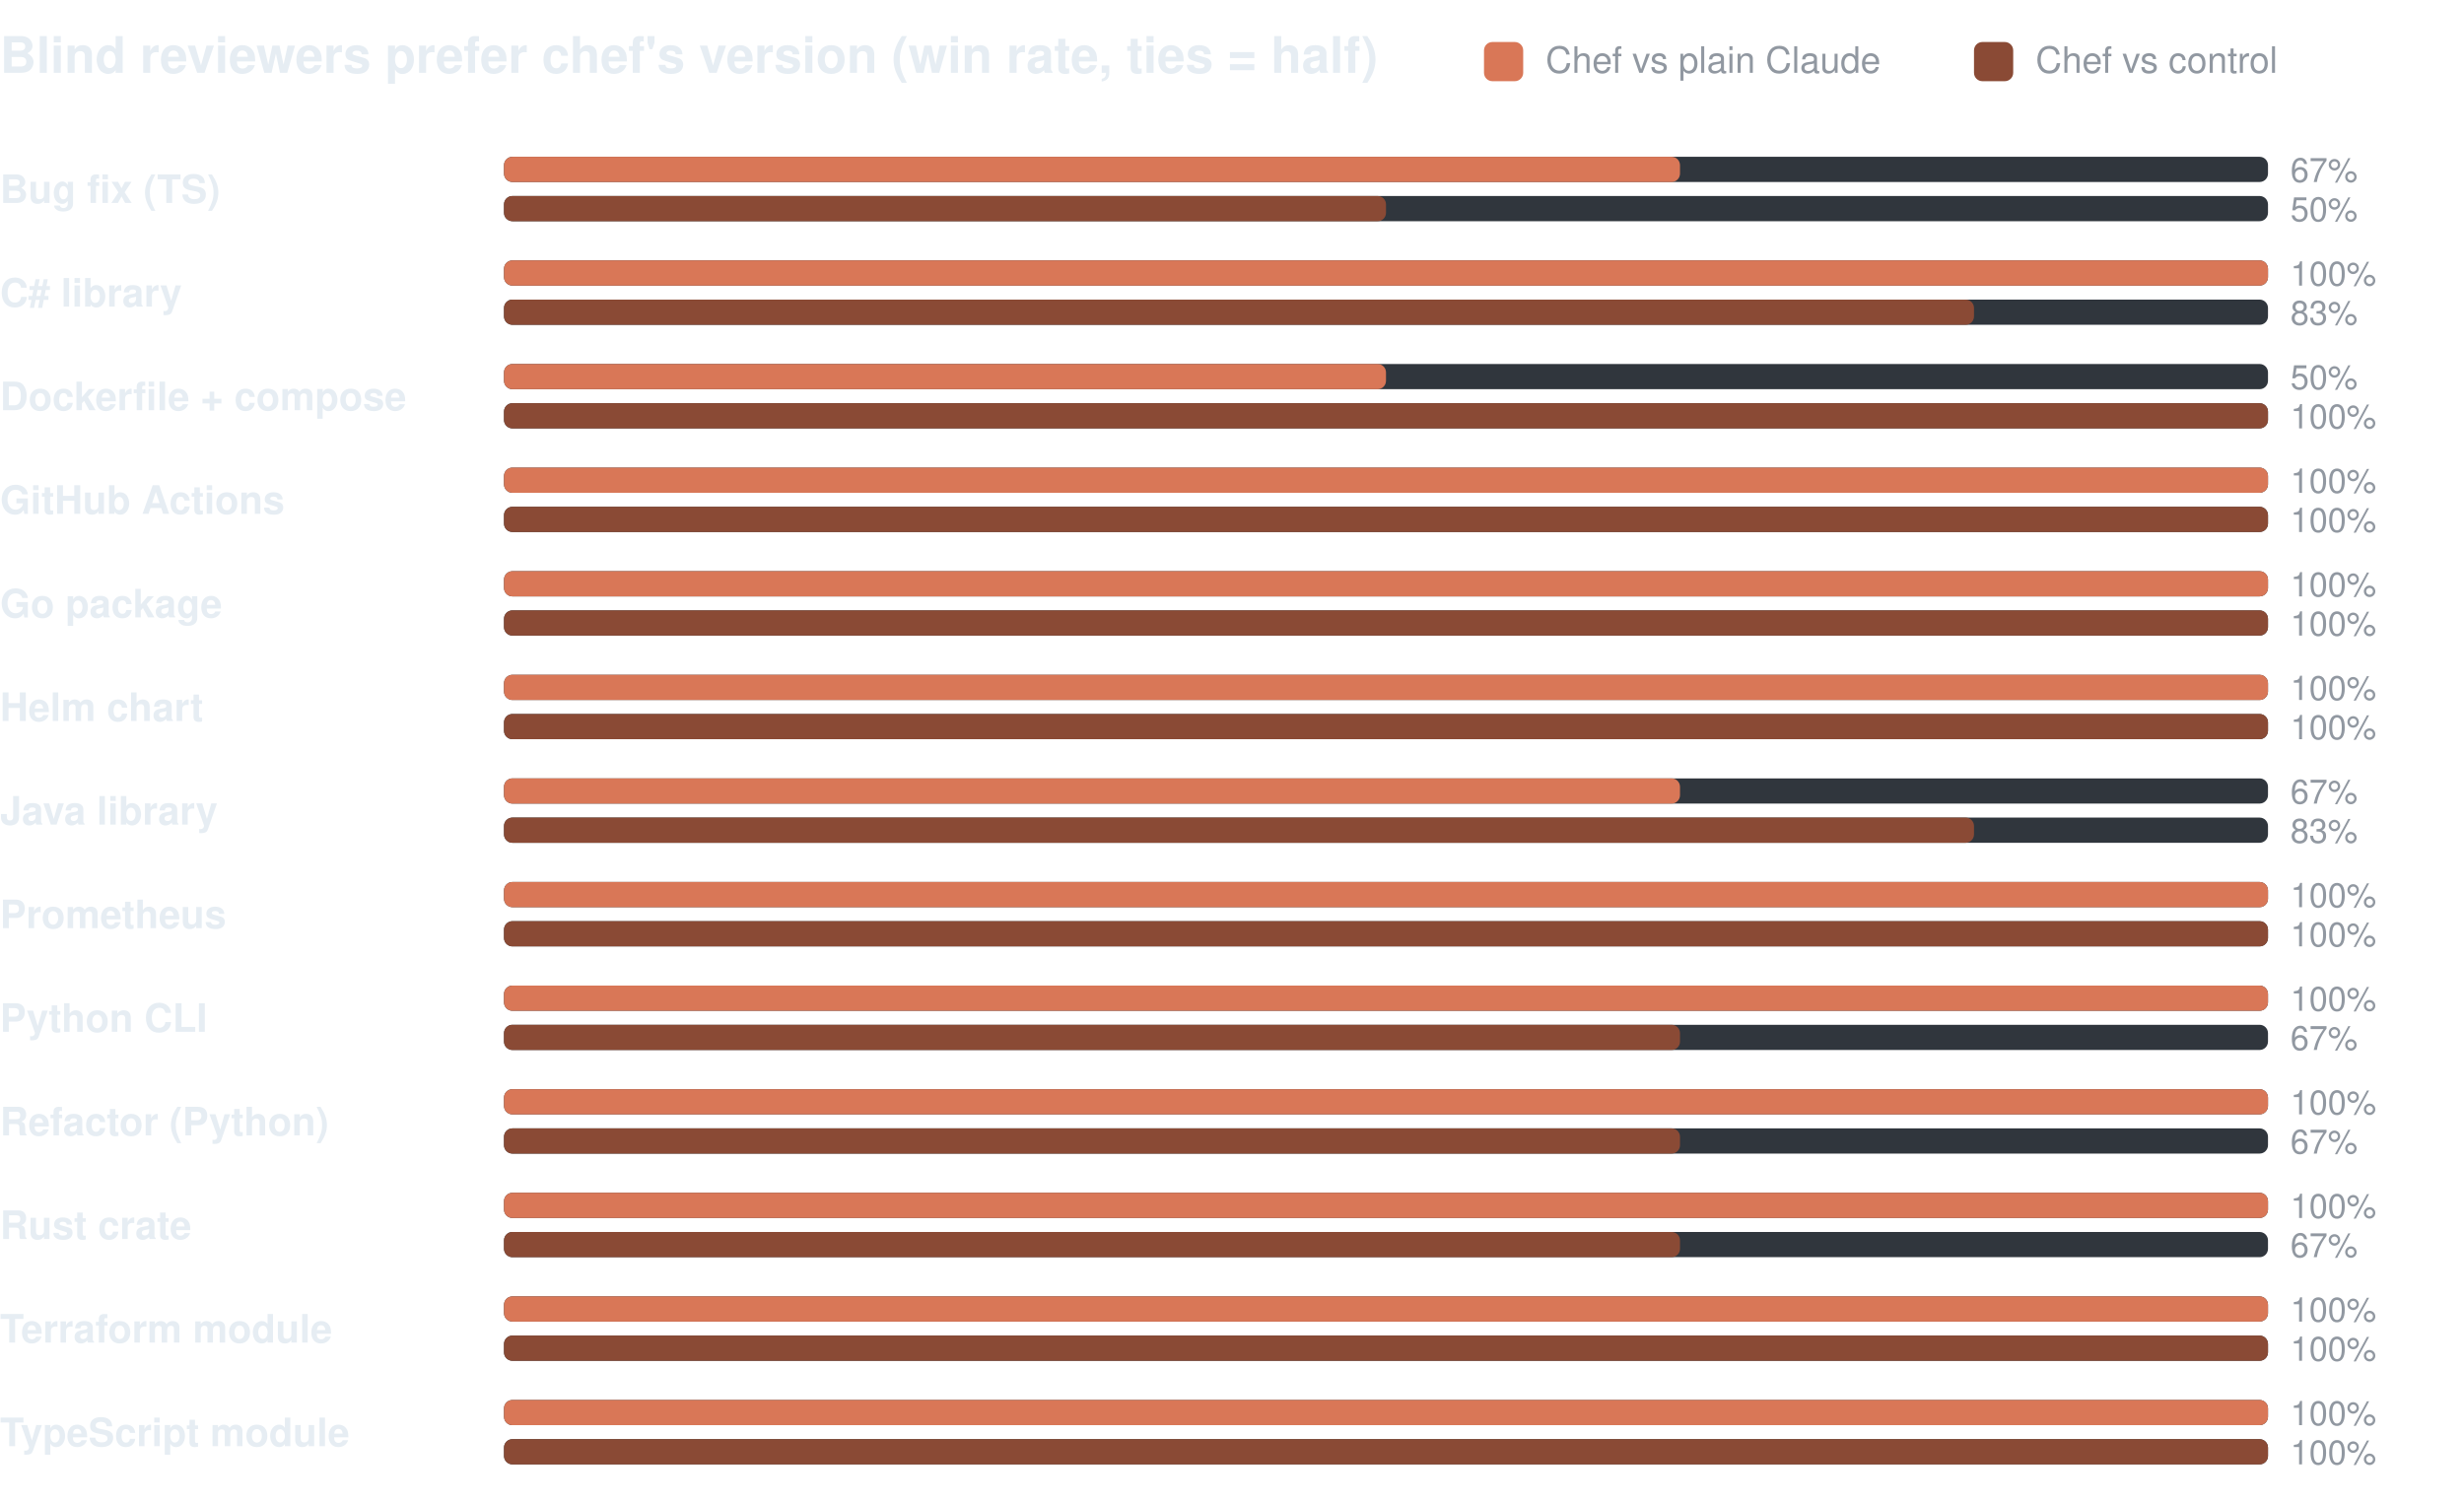
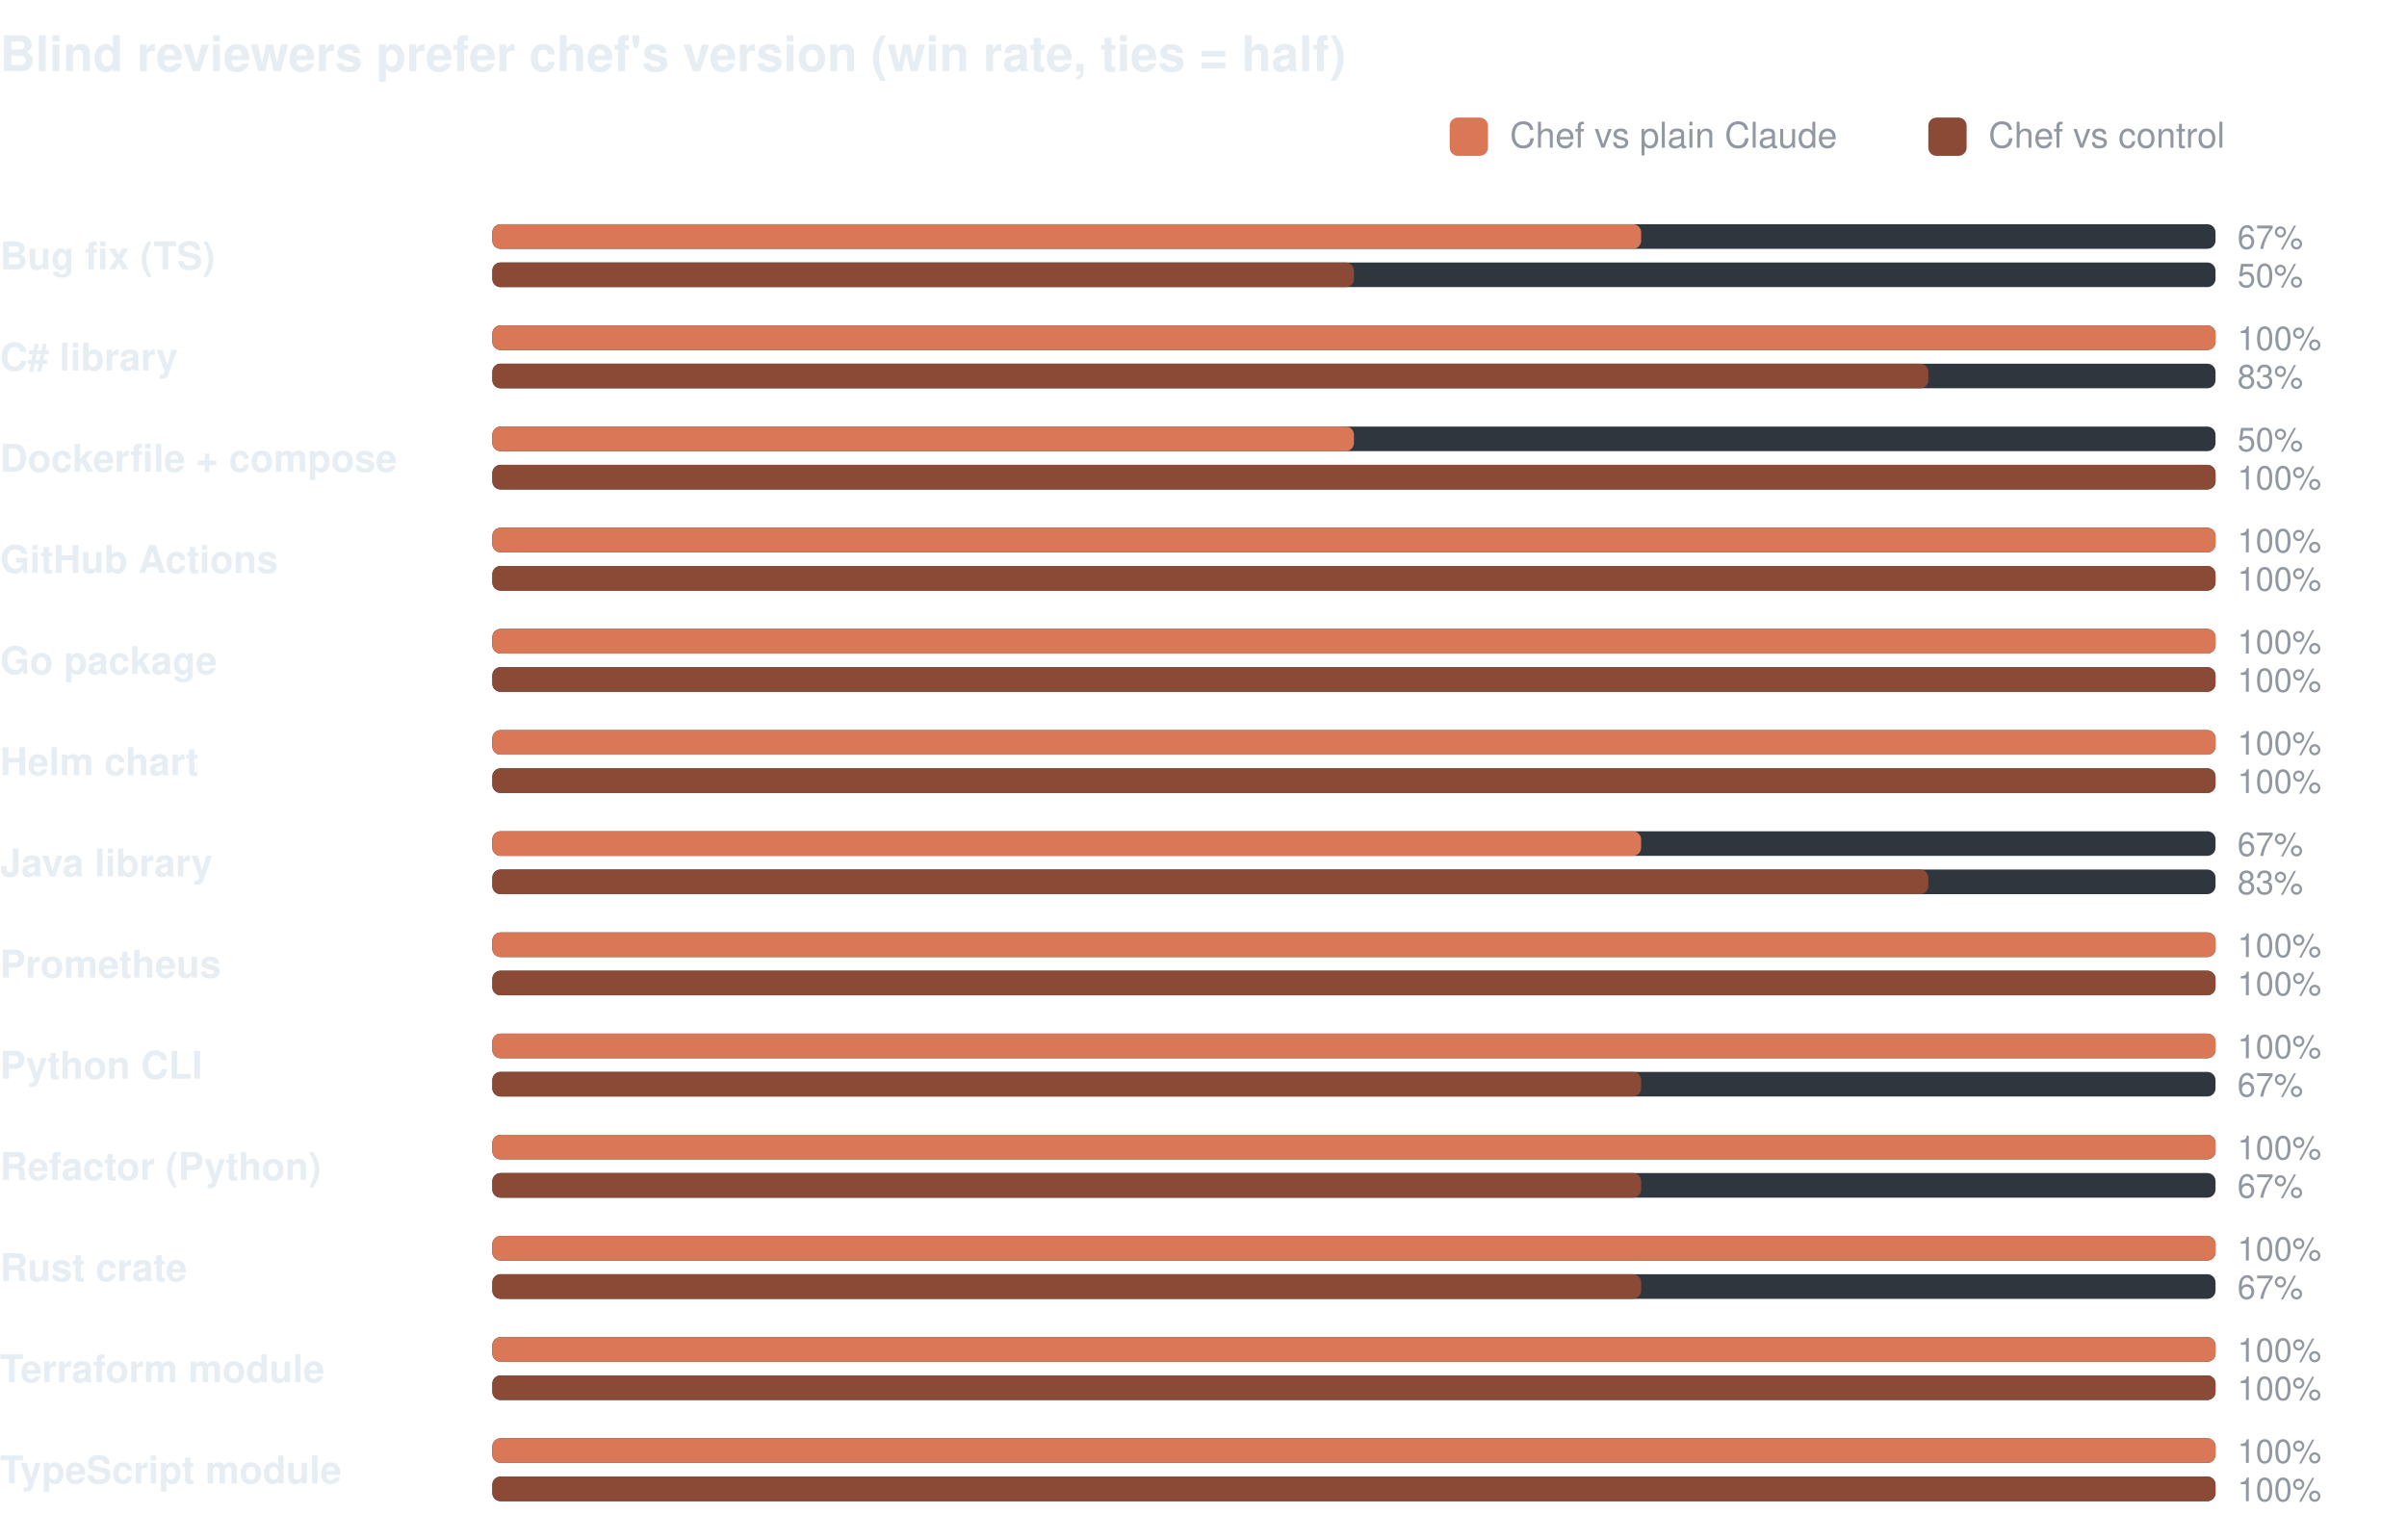
- <svg xmlns="http://www.w3.org/2000/svg" width="880" height="537" viewBox="0 0 880 537" role="img" aria-label="Blind pairwise win rate of chef per task, ties count half: bugfix: Chef vs plain Claude 67%, Chef vs control 50%; csharp: Chef vs plain Claude 100%, Chef vs control 83%; docker: Chef vs plain Claude 50%, Chef vs control 100%; github-actions: Chef vs plain Claude 100%, Chef vs control 100%; go: Chef vs plain Claude 100%, Chef vs control 100%; helm: Chef vs plain Claude 100%, Chef vs control 100%; java: Chef vs plain Claude 67%, Chef vs control 83%; prometheus: Chef vs plain Claude 100%, Chef vs control 100%; python: Chef vs plain Claude 100%, Chef vs control 67%; refactor: Chef vs plain Claude 100%, Chef vs control 67%; rust: Chef vs plain Claude 100%, Chef vs control 67%; terraform: Chef vs plain Claude 100%, Chef vs control 100%; typescript: Chef vs plain Claude 100%, Chef vs control 100%">
+ <svg xmlns="http://www.w3.org/2000/svg" width="880" height="563" viewBox="0 0 880 563" role="img" aria-label="Blind pairwise win rate of chef per task, ties count half: bugfix: Chef vs plain Claude 67%, Chef vs control 50%; csharp: Chef vs plain Claude 100%, Chef vs control 83%; docker: Chef vs plain Claude 50%, Chef vs control 100%; github-actions: Chef vs plain Claude 100%, Chef vs control 100%; go: Chef vs plain Claude 100%, Chef vs control 100%; helm: Chef vs plain Claude 100%, Chef vs control 100%; java: Chef vs plain Claude 67%, Chef vs control 83%; prometheus: Chef vs plain Claude 100%, Chef vs control 100%; python: Chef vs plain Claude 100%, Chef vs control 67%; refactor: Chef vs plain Claude 100%, Chef vs control 67%; rust: Chef vs plain Claude 100%, Chef vs control 67%; terraform: Chef vs plain Claude 100%, Chef vs control 100%; typescript: Chef vs plain Claude 100%, Chef vs control 100%">
  <text x="0.0" y="26.0" fill="#E6EDF3" font-family="-apple-system, BlinkMacSystemFont, 'Segoe UI', Helvetica, Arial, sans-serif" font-size="18" font-weight="600" text-anchor="start">Blind reviewers prefer chef's version (win rate, ties = half)</text>
-   <rect x="530.0" y="15.0" width="14.0" height="14.0" rx="3" fill="#D97757" />
-   <text x="552.0" y="26.0" fill="#9198A1" font-family="-apple-system, BlinkMacSystemFont, 'Segoe UI', Helvetica, Arial, sans-serif" font-size="13" font-weight="400" text-anchor="start">Chef vs plain Claude</text>
-   <rect x="705.0" y="15.0" width="14.0" height="14.0" rx="3" fill="#8A4A35" />
-   <text x="727.0" y="26.0" fill="#9198A1" font-family="-apple-system, BlinkMacSystemFont, 'Segoe UI', Helvetica, Arial, sans-serif" font-size="13" font-weight="400" text-anchor="start">Chef vs control</text>
-   <text x="0.0" y="72.5" fill="#E6EDF3" font-family="-apple-system, BlinkMacSystemFont, 'Segoe UI', Helvetica, Arial, sans-serif" font-size="14" font-weight="600" text-anchor="start">Bug fix (TS)</text>
-   <rect x="180.0" y="56.0" width="630.0" height="9.0" rx="3" fill="#30363D" />
-   <rect x="180.0" y="56.0" width="420.0" height="9.0" rx="3" fill="#D97757" />
-   <text x="818.0" y="65.0" fill="#9198A1" font-family="-apple-system, BlinkMacSystemFont, 'Segoe UI', Helvetica, Arial, sans-serif" font-size="12" font-weight="400" text-anchor="start">67%</text>
-   <rect x="180.0" y="70.0" width="630.0" height="9.0" rx="3" fill="#30363D" />
-   <rect x="180.0" y="70.0" width="315.0" height="9.0" rx="3" fill="#8A4A35" />
-   <text x="818.0" y="79.0" fill="#9198A1" font-family="-apple-system, BlinkMacSystemFont, 'Segoe UI', Helvetica, Arial, sans-serif" font-size="12" font-weight="400" text-anchor="start">50%</text>
-   <text x="0.0" y="109.5" fill="#E6EDF3" font-family="-apple-system, BlinkMacSystemFont, 'Segoe UI', Helvetica, Arial, sans-serif" font-size="14" font-weight="600" text-anchor="start">C# library</text>
-   <rect x="180.0" y="93.0" width="630.0" height="9.0" rx="3" fill="#30363D" />
-   <rect x="180.0" y="93.0" width="630.0" height="9.0" rx="3" fill="#D97757" />
-   <text x="818.0" y="102.0" fill="#9198A1" font-family="-apple-system, BlinkMacSystemFont, 'Segoe UI', Helvetica, Arial, sans-serif" font-size="12" font-weight="400" text-anchor="start">100%</text>
-   <rect x="180.0" y="107.0" width="630.0" height="9.0" rx="3" fill="#30363D" />
-   <rect x="180.0" y="107.0" width="525.0" height="9.0" rx="3" fill="#8A4A35" />
-   <text x="818.0" y="116.0" fill="#9198A1" font-family="-apple-system, BlinkMacSystemFont, 'Segoe UI', Helvetica, Arial, sans-serif" font-size="12" font-weight="400" text-anchor="start">83%</text>
-   <text x="0.0" y="146.5" fill="#E6EDF3" font-family="-apple-system, BlinkMacSystemFont, 'Segoe UI', Helvetica, Arial, sans-serif" font-size="14" font-weight="600" text-anchor="start">Dockerfile + compose</text>
-   <rect x="180.0" y="130.0" width="630.0" height="9.0" rx="3" fill="#30363D" />
-   <rect x="180.0" y="130.0" width="315.0" height="9.0" rx="3" fill="#D97757" />
-   <text x="818.0" y="139.0" fill="#9198A1" font-family="-apple-system, BlinkMacSystemFont, 'Segoe UI', Helvetica, Arial, sans-serif" font-size="12" font-weight="400" text-anchor="start">50%</text>
-   <rect x="180.0" y="144.0" width="630.0" height="9.0" rx="3" fill="#30363D" />
-   <rect x="180.0" y="144.0" width="630.0" height="9.0" rx="3" fill="#8A4A35" />
-   <text x="818.0" y="153.0" fill="#9198A1" font-family="-apple-system, BlinkMacSystemFont, 'Segoe UI', Helvetica, Arial, sans-serif" font-size="12" font-weight="400" text-anchor="start">100%</text>
-   <text x="0.0" y="183.5" fill="#E6EDF3" font-family="-apple-system, BlinkMacSystemFont, 'Segoe UI', Helvetica, Arial, sans-serif" font-size="14" font-weight="600" text-anchor="start">GitHub Actions</text>
-   <rect x="180.0" y="167.0" width="630.0" height="9.0" rx="3" fill="#30363D" />
-   <rect x="180.0" y="167.0" width="630.0" height="9.0" rx="3" fill="#D97757" />
-   <text x="818.0" y="176.0" fill="#9198A1" font-family="-apple-system, BlinkMacSystemFont, 'Segoe UI', Helvetica, Arial, sans-serif" font-size="12" font-weight="400" text-anchor="start">100%</text>
-   <rect x="180.0" y="181.0" width="630.0" height="9.0" rx="3" fill="#30363D" />
-   <rect x="180.0" y="181.0" width="630.0" height="9.0" rx="3" fill="#8A4A35" />
-   <text x="818.0" y="190.0" fill="#9198A1" font-family="-apple-system, BlinkMacSystemFont, 'Segoe UI', Helvetica, Arial, sans-serif" font-size="12" font-weight="400" text-anchor="start">100%</text>
-   <text x="0.0" y="220.5" fill="#E6EDF3" font-family="-apple-system, BlinkMacSystemFont, 'Segoe UI', Helvetica, Arial, sans-serif" font-size="14" font-weight="600" text-anchor="start">Go package</text>
-   <rect x="180.0" y="204.0" width="630.0" height="9.0" rx="3" fill="#30363D" />
-   <rect x="180.0" y="204.0" width="630.0" height="9.0" rx="3" fill="#D97757" />
-   <text x="818.0" y="213.0" fill="#9198A1" font-family="-apple-system, BlinkMacSystemFont, 'Segoe UI', Helvetica, Arial, sans-serif" font-size="12" font-weight="400" text-anchor="start">100%</text>
-   <rect x="180.0" y="218.0" width="630.0" height="9.0" rx="3" fill="#30363D" />
-   <rect x="180.0" y="218.0" width="630.0" height="9.0" rx="3" fill="#8A4A35" />
-   <text x="818.0" y="227.0" fill="#9198A1" font-family="-apple-system, BlinkMacSystemFont, 'Segoe UI', Helvetica, Arial, sans-serif" font-size="12" font-weight="400" text-anchor="start">100%</text>
-   <text x="0.0" y="257.5" fill="#E6EDF3" font-family="-apple-system, BlinkMacSystemFont, 'Segoe UI', Helvetica, Arial, sans-serif" font-size="14" font-weight="600" text-anchor="start">Helm chart</text>
-   <rect x="180.0" y="241.0" width="630.0" height="9.0" rx="3" fill="#30363D" />
-   <rect x="180.0" y="241.0" width="630.0" height="9.0" rx="3" fill="#D97757" />
-   <text x="818.0" y="250.0" fill="#9198A1" font-family="-apple-system, BlinkMacSystemFont, 'Segoe UI', Helvetica, Arial, sans-serif" font-size="12" font-weight="400" text-anchor="start">100%</text>
-   <rect x="180.0" y="255.0" width="630.0" height="9.0" rx="3" fill="#30363D" />
-   <rect x="180.0" y="255.0" width="630.0" height="9.0" rx="3" fill="#8A4A35" />
-   <text x="818.0" y="264.0" fill="#9198A1" font-family="-apple-system, BlinkMacSystemFont, 'Segoe UI', Helvetica, Arial, sans-serif" font-size="12" font-weight="400" text-anchor="start">100%</text>
-   <text x="0.0" y="294.5" fill="#E6EDF3" font-family="-apple-system, BlinkMacSystemFont, 'Segoe UI', Helvetica, Arial, sans-serif" font-size="14" font-weight="600" text-anchor="start">Java library</text>
-   <rect x="180.0" y="278.0" width="630.0" height="9.0" rx="3" fill="#30363D" />
-   <rect x="180.0" y="278.0" width="420.0" height="9.0" rx="3" fill="#D97757" />
-   <text x="818.0" y="287.0" fill="#9198A1" font-family="-apple-system, BlinkMacSystemFont, 'Segoe UI', Helvetica, Arial, sans-serif" font-size="12" font-weight="400" text-anchor="start">67%</text>
-   <rect x="180.0" y="292.0" width="630.0" height="9.0" rx="3" fill="#30363D" />
-   <rect x="180.0" y="292.0" width="525.0" height="9.0" rx="3" fill="#8A4A35" />
-   <text x="818.0" y="301.0" fill="#9198A1" font-family="-apple-system, BlinkMacSystemFont, 'Segoe UI', Helvetica, Arial, sans-serif" font-size="12" font-weight="400" text-anchor="start">83%</text>
-   <text x="0.0" y="331.5" fill="#E6EDF3" font-family="-apple-system, BlinkMacSystemFont, 'Segoe UI', Helvetica, Arial, sans-serif" font-size="14" font-weight="600" text-anchor="start">Prometheus</text>
-   <rect x="180.0" y="315.0" width="630.0" height="9.0" rx="3" fill="#30363D" />
-   <rect x="180.0" y="315.0" width="630.0" height="9.0" rx="3" fill="#D97757" />
-   <text x="818.0" y="324.0" fill="#9198A1" font-family="-apple-system, BlinkMacSystemFont, 'Segoe UI', Helvetica, Arial, sans-serif" font-size="12" font-weight="400" text-anchor="start">100%</text>
-   <rect x="180.0" y="329.0" width="630.0" height="9.0" rx="3" fill="#30363D" />
-   <rect x="180.0" y="329.0" width="630.0" height="9.0" rx="3" fill="#8A4A35" />
-   <text x="818.0" y="338.0" fill="#9198A1" font-family="-apple-system, BlinkMacSystemFont, 'Segoe UI', Helvetica, Arial, sans-serif" font-size="12" font-weight="400" text-anchor="start">100%</text>
-   <text x="0.0" y="368.5" fill="#E6EDF3" font-family="-apple-system, BlinkMacSystemFont, 'Segoe UI', Helvetica, Arial, sans-serif" font-size="14" font-weight="600" text-anchor="start">Python CLI</text>
-   <rect x="180.0" y="352.0" width="630.0" height="9.0" rx="3" fill="#30363D" />
-   <rect x="180.0" y="352.0" width="630.0" height="9.0" rx="3" fill="#D97757" />
-   <text x="818.0" y="361.0" fill="#9198A1" font-family="-apple-system, BlinkMacSystemFont, 'Segoe UI', Helvetica, Arial, sans-serif" font-size="12" font-weight="400" text-anchor="start">100%</text>
-   <rect x="180.0" y="366.0" width="630.0" height="9.0" rx="3" fill="#30363D" />
-   <rect x="180.0" y="366.0" width="420.0" height="9.0" rx="3" fill="#8A4A35" />
-   <text x="818.0" y="375.0" fill="#9198A1" font-family="-apple-system, BlinkMacSystemFont, 'Segoe UI', Helvetica, Arial, sans-serif" font-size="12" font-weight="400" text-anchor="start">67%</text>
-   <text x="0.0" y="405.5" fill="#E6EDF3" font-family="-apple-system, BlinkMacSystemFont, 'Segoe UI', Helvetica, Arial, sans-serif" font-size="14" font-weight="600" text-anchor="start">Refactor (Python)</text>
-   <rect x="180.0" y="389.0" width="630.0" height="9.0" rx="3" fill="#30363D" />
-   <rect x="180.0" y="389.0" width="630.0" height="9.0" rx="3" fill="#D97757" />
-   <text x="818.0" y="398.0" fill="#9198A1" font-family="-apple-system, BlinkMacSystemFont, 'Segoe UI', Helvetica, Arial, sans-serif" font-size="12" font-weight="400" text-anchor="start">100%</text>
-   <rect x="180.0" y="403.0" width="630.0" height="9.0" rx="3" fill="#30363D" />
-   <rect x="180.0" y="403.0" width="420.0" height="9.0" rx="3" fill="#8A4A35" />
-   <text x="818.0" y="412.0" fill="#9198A1" font-family="-apple-system, BlinkMacSystemFont, 'Segoe UI', Helvetica, Arial, sans-serif" font-size="12" font-weight="400" text-anchor="start">67%</text>
-   <text x="0.0" y="442.5" fill="#E6EDF3" font-family="-apple-system, BlinkMacSystemFont, 'Segoe UI', Helvetica, Arial, sans-serif" font-size="14" font-weight="600" text-anchor="start">Rust crate</text>
-   <rect x="180.0" y="426.0" width="630.0" height="9.0" rx="3" fill="#30363D" />
-   <rect x="180.0" y="426.0" width="630.0" height="9.0" rx="3" fill="#D97757" />
-   <text x="818.0" y="435.0" fill="#9198A1" font-family="-apple-system, BlinkMacSystemFont, 'Segoe UI', Helvetica, Arial, sans-serif" font-size="12" font-weight="400" text-anchor="start">100%</text>
-   <rect x="180.0" y="440.0" width="630.0" height="9.0" rx="3" fill="#30363D" />
-   <rect x="180.0" y="440.0" width="420.0" height="9.0" rx="3" fill="#8A4A35" />
-   <text x="818.0" y="449.0" fill="#9198A1" font-family="-apple-system, BlinkMacSystemFont, 'Segoe UI', Helvetica, Arial, sans-serif" font-size="12" font-weight="400" text-anchor="start">67%</text>
-   <text x="0.0" y="479.5" fill="#E6EDF3" font-family="-apple-system, BlinkMacSystemFont, 'Segoe UI', Helvetica, Arial, sans-serif" font-size="14" font-weight="600" text-anchor="start">Terraform module</text>
-   <rect x="180.0" y="463.0" width="630.0" height="9.0" rx="3" fill="#30363D" />
-   <rect x="180.0" y="463.0" width="630.0" height="9.0" rx="3" fill="#D97757" />
-   <text x="818.0" y="472.0" fill="#9198A1" font-family="-apple-system, BlinkMacSystemFont, 'Segoe UI', Helvetica, Arial, sans-serif" font-size="12" font-weight="400" text-anchor="start">100%</text>
-   <rect x="180.0" y="477.0" width="630.0" height="9.0" rx="3" fill="#30363D" />
-   <rect x="180.0" y="477.0" width="630.0" height="9.0" rx="3" fill="#8A4A35" />
-   <text x="818.0" y="486.0" fill="#9198A1" font-family="-apple-system, BlinkMacSystemFont, 'Segoe UI', Helvetica, Arial, sans-serif" font-size="12" font-weight="400" text-anchor="start">100%</text>
-   <text x="0.0" y="516.5" fill="#E6EDF3" font-family="-apple-system, BlinkMacSystemFont, 'Segoe UI', Helvetica, Arial, sans-serif" font-size="14" font-weight="600" text-anchor="start">TypeScript module</text>
-   <rect x="180.0" y="500.0" width="630.0" height="9.0" rx="3" fill="#30363D" />
-   <rect x="180.0" y="500.0" width="630.0" height="9.0" rx="3" fill="#D97757" />
-   <text x="818.0" y="509.0" fill="#9198A1" font-family="-apple-system, BlinkMacSystemFont, 'Segoe UI', Helvetica, Arial, sans-serif" font-size="12" font-weight="400" text-anchor="start">100%</text>
-   <rect x="180.0" y="514.0" width="630.0" height="9.0" rx="3" fill="#30363D" />
-   <rect x="180.0" y="514.0" width="630.0" height="9.0" rx="3" fill="#8A4A35" />
-   <text x="818.0" y="523.0" fill="#9198A1" font-family="-apple-system, BlinkMacSystemFont, 'Segoe UI', Helvetica, Arial, sans-serif" font-size="12" font-weight="400" text-anchor="start">100%</text>
+   <rect x="530.0" y="43.0" width="14.0" height="14.0" rx="3" fill="#D97757" />
+   <text x="552.0" y="54.0" fill="#9198A1" font-family="-apple-system, BlinkMacSystemFont, 'Segoe UI', Helvetica, Arial, sans-serif" font-size="13" font-weight="400" text-anchor="start">Chef vs plain Claude</text>
+   <rect x="705.0" y="43.0" width="14.0" height="14.0" rx="3" fill="#8A4A35" />
+   <text x="727.0" y="54.0" fill="#9198A1" font-family="-apple-system, BlinkMacSystemFont, 'Segoe UI', Helvetica, Arial, sans-serif" font-size="13" font-weight="400" text-anchor="start">Chef vs control</text>
+   <text x="0.0" y="98.5" fill="#E6EDF3" font-family="-apple-system, BlinkMacSystemFont, 'Segoe UI', Helvetica, Arial, sans-serif" font-size="14" font-weight="600" text-anchor="start">Bug fix (TS)</text>
+   <rect x="180.0" y="82.0" width="630.0" height="9.0" rx="3" fill="#30363D" />
+   <rect x="180.0" y="82.0" width="420.0" height="9.0" rx="3" fill="#D97757" />
+   <text x="818.0" y="91.0" fill="#9198A1" font-family="-apple-system, BlinkMacSystemFont, 'Segoe UI', Helvetica, Arial, sans-serif" font-size="12" font-weight="400" text-anchor="start">67%</text>
+   <rect x="180.0" y="96.0" width="630.0" height="9.0" rx="3" fill="#30363D" />
+   <rect x="180.0" y="96.0" width="315.0" height="9.0" rx="3" fill="#8A4A35" />
+   <text x="818.0" y="105.0" fill="#9198A1" font-family="-apple-system, BlinkMacSystemFont, 'Segoe UI', Helvetica, Arial, sans-serif" font-size="12" font-weight="400" text-anchor="start">50%</text>
+   <text x="0.0" y="135.5" fill="#E6EDF3" font-family="-apple-system, BlinkMacSystemFont, 'Segoe UI', Helvetica, Arial, sans-serif" font-size="14" font-weight="600" text-anchor="start">C# library</text>
+   <rect x="180.0" y="119.0" width="630.0" height="9.0" rx="3" fill="#30363D" />
+   <rect x="180.0" y="119.0" width="630.0" height="9.0" rx="3" fill="#D97757" />
+   <text x="818.0" y="128.0" fill="#9198A1" font-family="-apple-system, BlinkMacSystemFont, 'Segoe UI', Helvetica, Arial, sans-serif" font-size="12" font-weight="400" text-anchor="start">100%</text>
+   <rect x="180.0" y="133.0" width="630.0" height="9.0" rx="3" fill="#30363D" />
+   <rect x="180.0" y="133.0" width="525.0" height="9.0" rx="3" fill="#8A4A35" />
+   <text x="818.0" y="142.0" fill="#9198A1" font-family="-apple-system, BlinkMacSystemFont, 'Segoe UI', Helvetica, Arial, sans-serif" font-size="12" font-weight="400" text-anchor="start">83%</text>
+   <text x="0.0" y="172.5" fill="#E6EDF3" font-family="-apple-system, BlinkMacSystemFont, 'Segoe UI', Helvetica, Arial, sans-serif" font-size="14" font-weight="600" text-anchor="start">Dockerfile + compose</text>
+   <rect x="180.0" y="156.0" width="630.0" height="9.0" rx="3" fill="#30363D" />
+   <rect x="180.0" y="156.0" width="315.0" height="9.0" rx="3" fill="#D97757" />
+   <text x="818.0" y="165.0" fill="#9198A1" font-family="-apple-system, BlinkMacSystemFont, 'Segoe UI', Helvetica, Arial, sans-serif" font-size="12" font-weight="400" text-anchor="start">50%</text>
+   <rect x="180.0" y="170.0" width="630.0" height="9.0" rx="3" fill="#30363D" />
+   <rect x="180.0" y="170.0" width="630.0" height="9.0" rx="3" fill="#8A4A35" />
+   <text x="818.0" y="179.0" fill="#9198A1" font-family="-apple-system, BlinkMacSystemFont, 'Segoe UI', Helvetica, Arial, sans-serif" font-size="12" font-weight="400" text-anchor="start">100%</text>
+   <text x="0.0" y="209.5" fill="#E6EDF3" font-family="-apple-system, BlinkMacSystemFont, 'Segoe UI', Helvetica, Arial, sans-serif" font-size="14" font-weight="600" text-anchor="start">GitHub Actions</text>
+   <rect x="180.0" y="193.0" width="630.0" height="9.0" rx="3" fill="#30363D" />
+   <rect x="180.0" y="193.0" width="630.0" height="9.0" rx="3" fill="#D97757" />
+   <text x="818.0" y="202.0" fill="#9198A1" font-family="-apple-system, BlinkMacSystemFont, 'Segoe UI', Helvetica, Arial, sans-serif" font-size="12" font-weight="400" text-anchor="start">100%</text>
+   <rect x="180.0" y="207.0" width="630.0" height="9.0" rx="3" fill="#30363D" />
+   <rect x="180.0" y="207.0" width="630.0" height="9.0" rx="3" fill="#8A4A35" />
+   <text x="818.0" y="216.0" fill="#9198A1" font-family="-apple-system, BlinkMacSystemFont, 'Segoe UI', Helvetica, Arial, sans-serif" font-size="12" font-weight="400" text-anchor="start">100%</text>
+   <text x="0.0" y="246.5" fill="#E6EDF3" font-family="-apple-system, BlinkMacSystemFont, 'Segoe UI', Helvetica, Arial, sans-serif" font-size="14" font-weight="600" text-anchor="start">Go package</text>
+   <rect x="180.0" y="230.0" width="630.0" height="9.0" rx="3" fill="#30363D" />
+   <rect x="180.0" y="230.0" width="630.0" height="9.0" rx="3" fill="#D97757" />
+   <text x="818.0" y="239.0" fill="#9198A1" font-family="-apple-system, BlinkMacSystemFont, 'Segoe UI', Helvetica, Arial, sans-serif" font-size="12" font-weight="400" text-anchor="start">100%</text>
+   <rect x="180.0" y="244.0" width="630.0" height="9.0" rx="3" fill="#30363D" />
+   <rect x="180.0" y="244.0" width="630.0" height="9.0" rx="3" fill="#8A4A35" />
+   <text x="818.0" y="253.0" fill="#9198A1" font-family="-apple-system, BlinkMacSystemFont, 'Segoe UI', Helvetica, Arial, sans-serif" font-size="12" font-weight="400" text-anchor="start">100%</text>
+   <text x="0.0" y="283.5" fill="#E6EDF3" font-family="-apple-system, BlinkMacSystemFont, 'Segoe UI', Helvetica, Arial, sans-serif" font-size="14" font-weight="600" text-anchor="start">Helm chart</text>
+   <rect x="180.0" y="267.0" width="630.0" height="9.0" rx="3" fill="#30363D" />
+   <rect x="180.0" y="267.0" width="630.0" height="9.0" rx="3" fill="#D97757" />
+   <text x="818.0" y="276.0" fill="#9198A1" font-family="-apple-system, BlinkMacSystemFont, 'Segoe UI', Helvetica, Arial, sans-serif" font-size="12" font-weight="400" text-anchor="start">100%</text>
+   <rect x="180.0" y="281.0" width="630.0" height="9.0" rx="3" fill="#30363D" />
+   <rect x="180.0" y="281.0" width="630.0" height="9.0" rx="3" fill="#8A4A35" />
+   <text x="818.0" y="290.0" fill="#9198A1" font-family="-apple-system, BlinkMacSystemFont, 'Segoe UI', Helvetica, Arial, sans-serif" font-size="12" font-weight="400" text-anchor="start">100%</text>
+   <text x="0.0" y="320.5" fill="#E6EDF3" font-family="-apple-system, BlinkMacSystemFont, 'Segoe UI', Helvetica, Arial, sans-serif" font-size="14" font-weight="600" text-anchor="start">Java library</text>
+   <rect x="180.0" y="304.0" width="630.0" height="9.0" rx="3" fill="#30363D" />
+   <rect x="180.0" y="304.0" width="420.0" height="9.0" rx="3" fill="#D97757" />
+   <text x="818.0" y="313.0" fill="#9198A1" font-family="-apple-system, BlinkMacSystemFont, 'Segoe UI', Helvetica, Arial, sans-serif" font-size="12" font-weight="400" text-anchor="start">67%</text>
+   <rect x="180.0" y="318.0" width="630.0" height="9.0" rx="3" fill="#30363D" />
+   <rect x="180.0" y="318.0" width="525.0" height="9.0" rx="3" fill="#8A4A35" />
+   <text x="818.0" y="327.0" fill="#9198A1" font-family="-apple-system, BlinkMacSystemFont, 'Segoe UI', Helvetica, Arial, sans-serif" font-size="12" font-weight="400" text-anchor="start">83%</text>
+   <text x="0.0" y="357.5" fill="#E6EDF3" font-family="-apple-system, BlinkMacSystemFont, 'Segoe UI', Helvetica, Arial, sans-serif" font-size="14" font-weight="600" text-anchor="start">Prometheus</text>
+   <rect x="180.0" y="341.0" width="630.0" height="9.0" rx="3" fill="#30363D" />
+   <rect x="180.0" y="341.0" width="630.0" height="9.0" rx="3" fill="#D97757" />
+   <text x="818.0" y="350.0" fill="#9198A1" font-family="-apple-system, BlinkMacSystemFont, 'Segoe UI', Helvetica, Arial, sans-serif" font-size="12" font-weight="400" text-anchor="start">100%</text>
+   <rect x="180.0" y="355.0" width="630.0" height="9.0" rx="3" fill="#30363D" />
+   <rect x="180.0" y="355.0" width="630.0" height="9.0" rx="3" fill="#8A4A35" />
+   <text x="818.0" y="364.0" fill="#9198A1" font-family="-apple-system, BlinkMacSystemFont, 'Segoe UI', Helvetica, Arial, sans-serif" font-size="12" font-weight="400" text-anchor="start">100%</text>
+   <text x="0.0" y="394.5" fill="#E6EDF3" font-family="-apple-system, BlinkMacSystemFont, 'Segoe UI', Helvetica, Arial, sans-serif" font-size="14" font-weight="600" text-anchor="start">Python CLI</text>
+   <rect x="180.0" y="378.0" width="630.0" height="9.0" rx="3" fill="#30363D" />
+   <rect x="180.0" y="378.0" width="630.0" height="9.0" rx="3" fill="#D97757" />
+   <text x="818.0" y="387.0" fill="#9198A1" font-family="-apple-system, BlinkMacSystemFont, 'Segoe UI', Helvetica, Arial, sans-serif" font-size="12" font-weight="400" text-anchor="start">100%</text>
+   <rect x="180.0" y="392.0" width="630.0" height="9.0" rx="3" fill="#30363D" />
+   <rect x="180.0" y="392.0" width="420.0" height="9.0" rx="3" fill="#8A4A35" />
+   <text x="818.0" y="401.0" fill="#9198A1" font-family="-apple-system, BlinkMacSystemFont, 'Segoe UI', Helvetica, Arial, sans-serif" font-size="12" font-weight="400" text-anchor="start">67%</text>
+   <text x="0.0" y="431.5" fill="#E6EDF3" font-family="-apple-system, BlinkMacSystemFont, 'Segoe UI', Helvetica, Arial, sans-serif" font-size="14" font-weight="600" text-anchor="start">Refactor (Python)</text>
+   <rect x="180.0" y="415.0" width="630.0" height="9.0" rx="3" fill="#30363D" />
+   <rect x="180.0" y="415.0" width="630.0" height="9.0" rx="3" fill="#D97757" />
+   <text x="818.0" y="424.0" fill="#9198A1" font-family="-apple-system, BlinkMacSystemFont, 'Segoe UI', Helvetica, Arial, sans-serif" font-size="12" font-weight="400" text-anchor="start">100%</text>
+   <rect x="180.0" y="429.0" width="630.0" height="9.0" rx="3" fill="#30363D" />
+   <rect x="180.0" y="429.0" width="420.0" height="9.0" rx="3" fill="#8A4A35" />
+   <text x="818.0" y="438.0" fill="#9198A1" font-family="-apple-system, BlinkMacSystemFont, 'Segoe UI', Helvetica, Arial, sans-serif" font-size="12" font-weight="400" text-anchor="start">67%</text>
+   <text x="0.0" y="468.5" fill="#E6EDF3" font-family="-apple-system, BlinkMacSystemFont, 'Segoe UI', Helvetica, Arial, sans-serif" font-size="14" font-weight="600" text-anchor="start">Rust crate</text>
+   <rect x="180.0" y="452.0" width="630.0" height="9.0" rx="3" fill="#30363D" />
+   <rect x="180.0" y="452.0" width="630.0" height="9.0" rx="3" fill="#D97757" />
+   <text x="818.0" y="461.0" fill="#9198A1" font-family="-apple-system, BlinkMacSystemFont, 'Segoe UI', Helvetica, Arial, sans-serif" font-size="12" font-weight="400" text-anchor="start">100%</text>
+   <rect x="180.0" y="466.0" width="630.0" height="9.0" rx="3" fill="#30363D" />
+   <rect x="180.0" y="466.0" width="420.0" height="9.0" rx="3" fill="#8A4A35" />
+   <text x="818.0" y="475.0" fill="#9198A1" font-family="-apple-system, BlinkMacSystemFont, 'Segoe UI', Helvetica, Arial, sans-serif" font-size="12" font-weight="400" text-anchor="start">67%</text>
+   <text x="0.0" y="505.5" fill="#E6EDF3" font-family="-apple-system, BlinkMacSystemFont, 'Segoe UI', Helvetica, Arial, sans-serif" font-size="14" font-weight="600" text-anchor="start">Terraform module</text>
+   <rect x="180.0" y="489.0" width="630.0" height="9.0" rx="3" fill="#30363D" />
+   <rect x="180.0" y="489.0" width="630.0" height="9.0" rx="3" fill="#D97757" />
+   <text x="818.0" y="498.0" fill="#9198A1" font-family="-apple-system, BlinkMacSystemFont, 'Segoe UI', Helvetica, Arial, sans-serif" font-size="12" font-weight="400" text-anchor="start">100%</text>
+   <rect x="180.0" y="503.0" width="630.0" height="9.0" rx="3" fill="#30363D" />
+   <rect x="180.0" y="503.0" width="630.0" height="9.0" rx="3" fill="#8A4A35" />
+   <text x="818.0" y="512.0" fill="#9198A1" font-family="-apple-system, BlinkMacSystemFont, 'Segoe UI', Helvetica, Arial, sans-serif" font-size="12" font-weight="400" text-anchor="start">100%</text>
+   <text x="0.0" y="542.5" fill="#E6EDF3" font-family="-apple-system, BlinkMacSystemFont, 'Segoe UI', Helvetica, Arial, sans-serif" font-size="14" font-weight="600" text-anchor="start">TypeScript module</text>
+   <rect x="180.0" y="526.0" width="630.0" height="9.0" rx="3" fill="#30363D" />
+   <rect x="180.0" y="526.0" width="630.0" height="9.0" rx="3" fill="#D97757" />
+   <text x="818.0" y="535.0" fill="#9198A1" font-family="-apple-system, BlinkMacSystemFont, 'Segoe UI', Helvetica, Arial, sans-serif" font-size="12" font-weight="400" text-anchor="start">100%</text>
+   <rect x="180.0" y="540.0" width="630.0" height="9.0" rx="3" fill="#30363D" />
+   <rect x="180.0" y="540.0" width="630.0" height="9.0" rx="3" fill="#8A4A35" />
+   <text x="818.0" y="549.0" fill="#9198A1" font-family="-apple-system, BlinkMacSystemFont, 'Segoe UI', Helvetica, Arial, sans-serif" font-size="12" font-weight="400" text-anchor="start">100%</text>
</svg>
